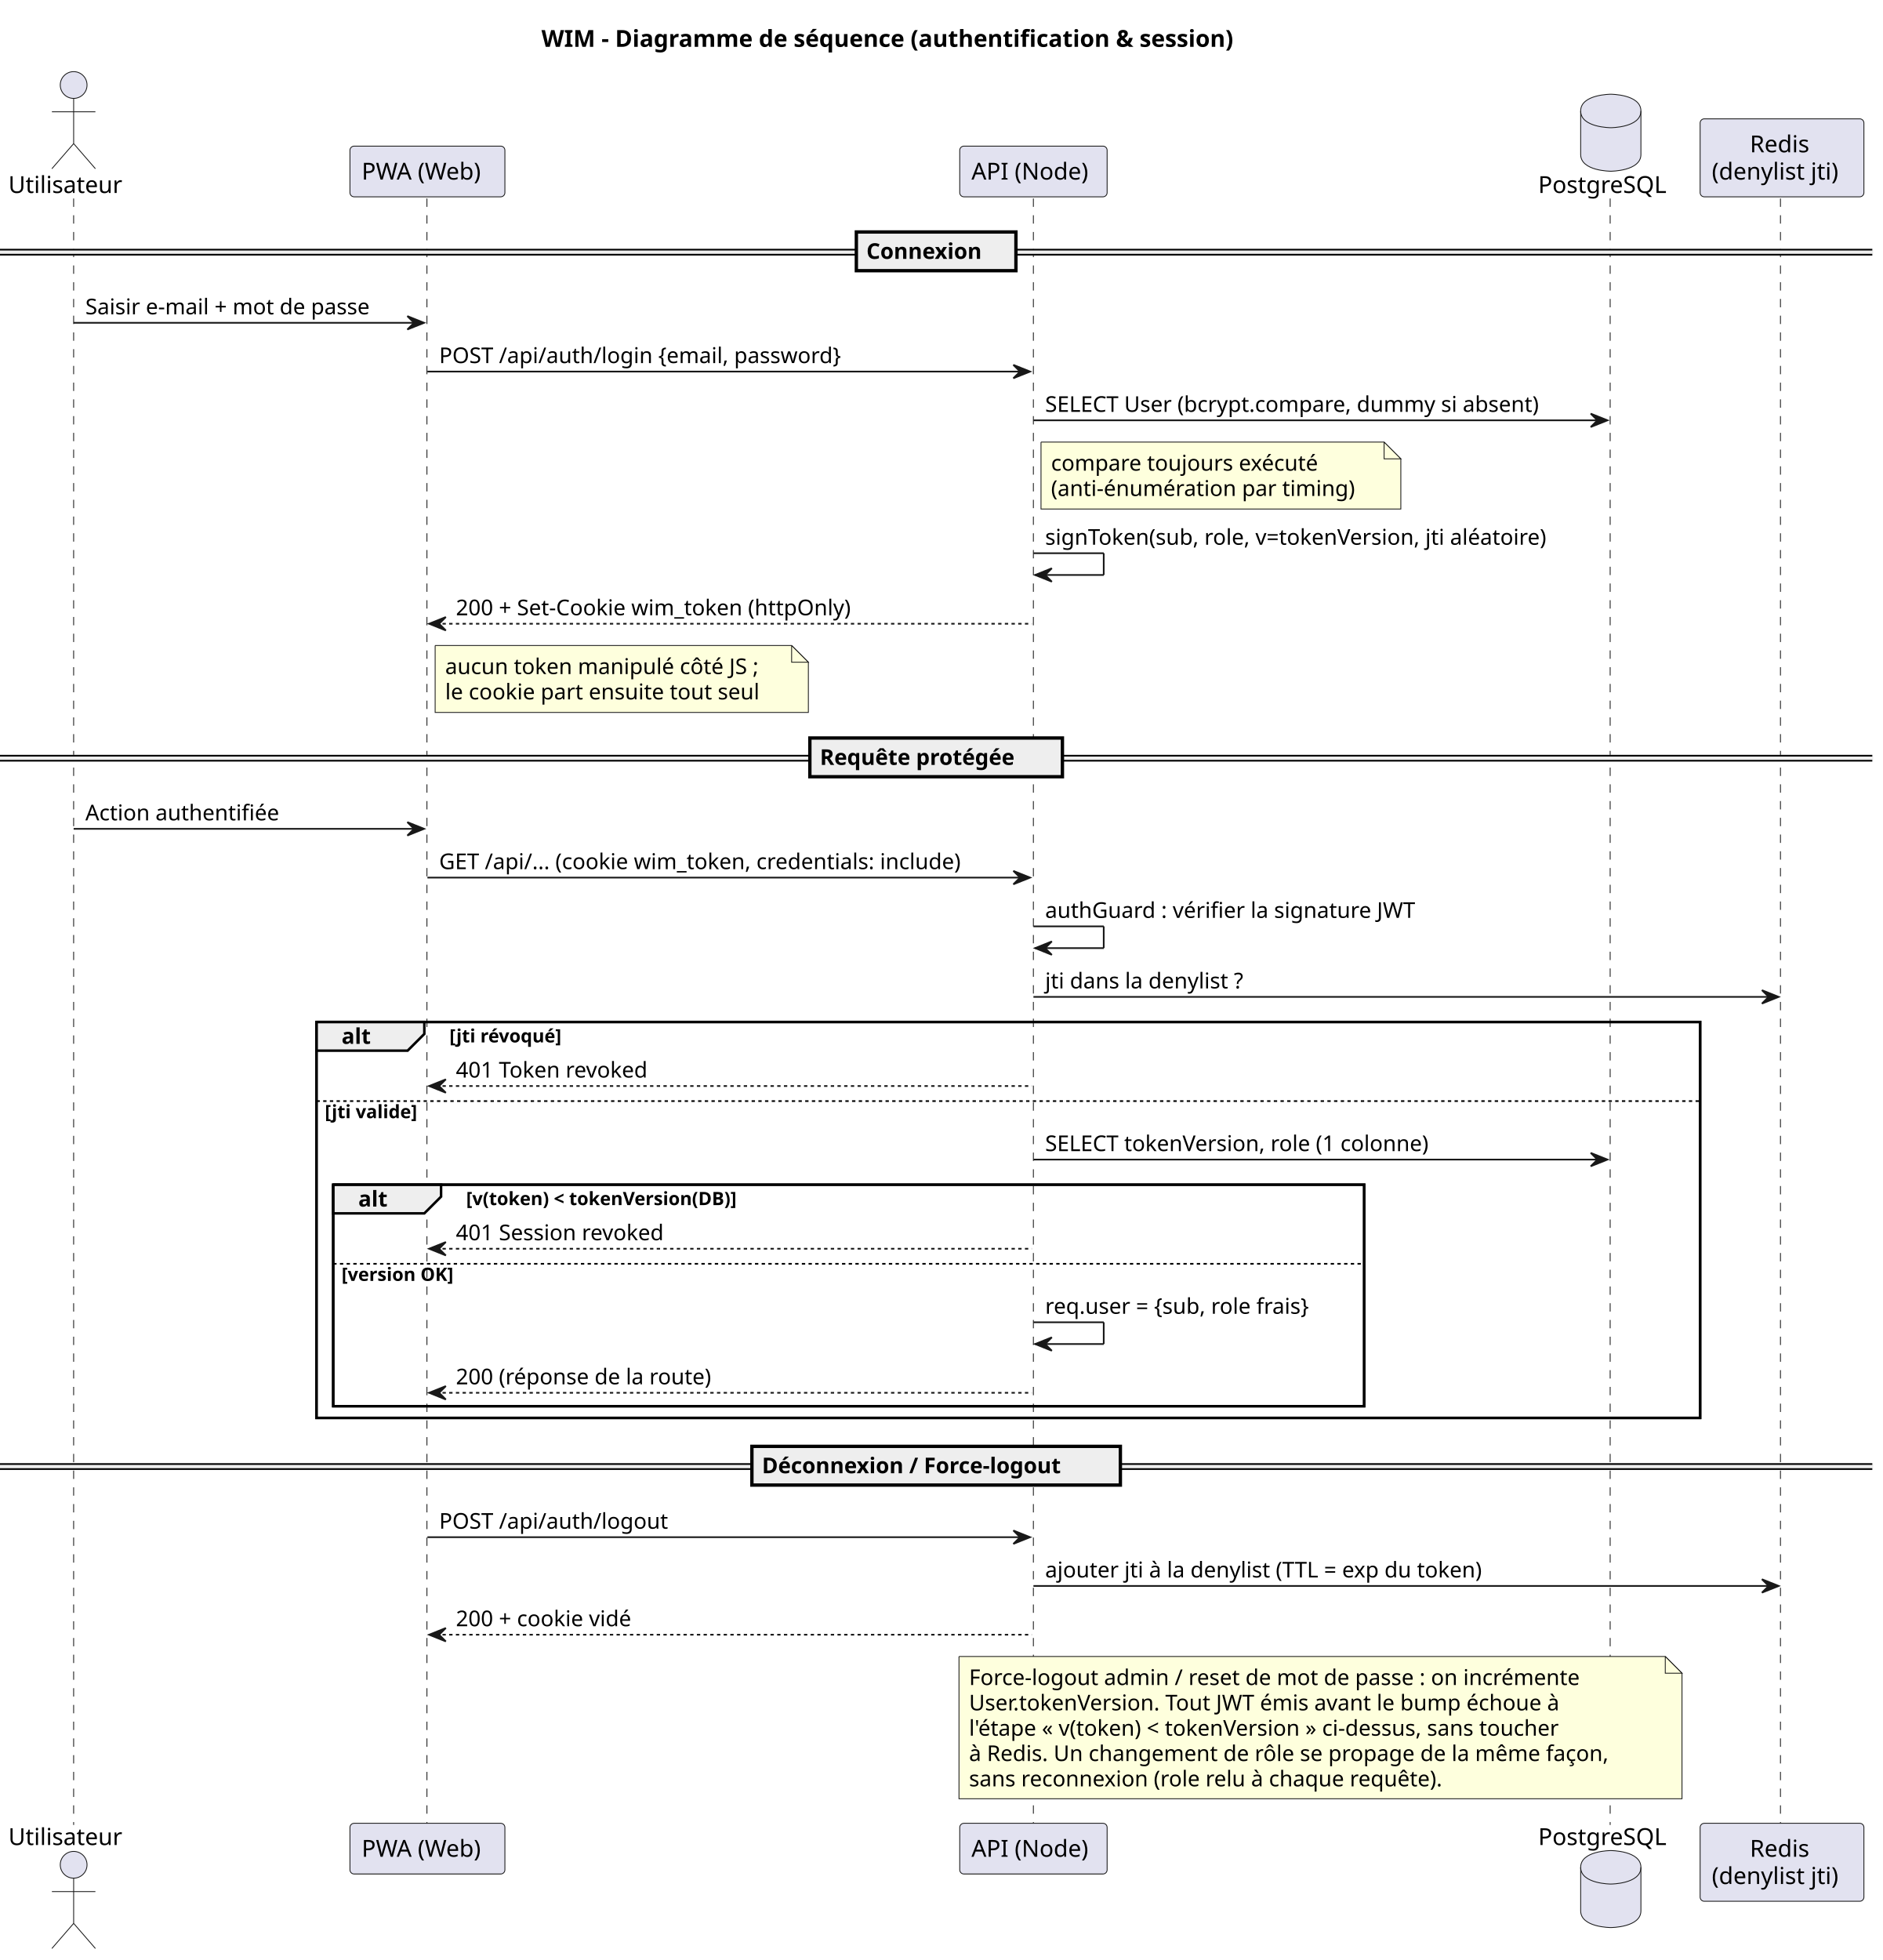
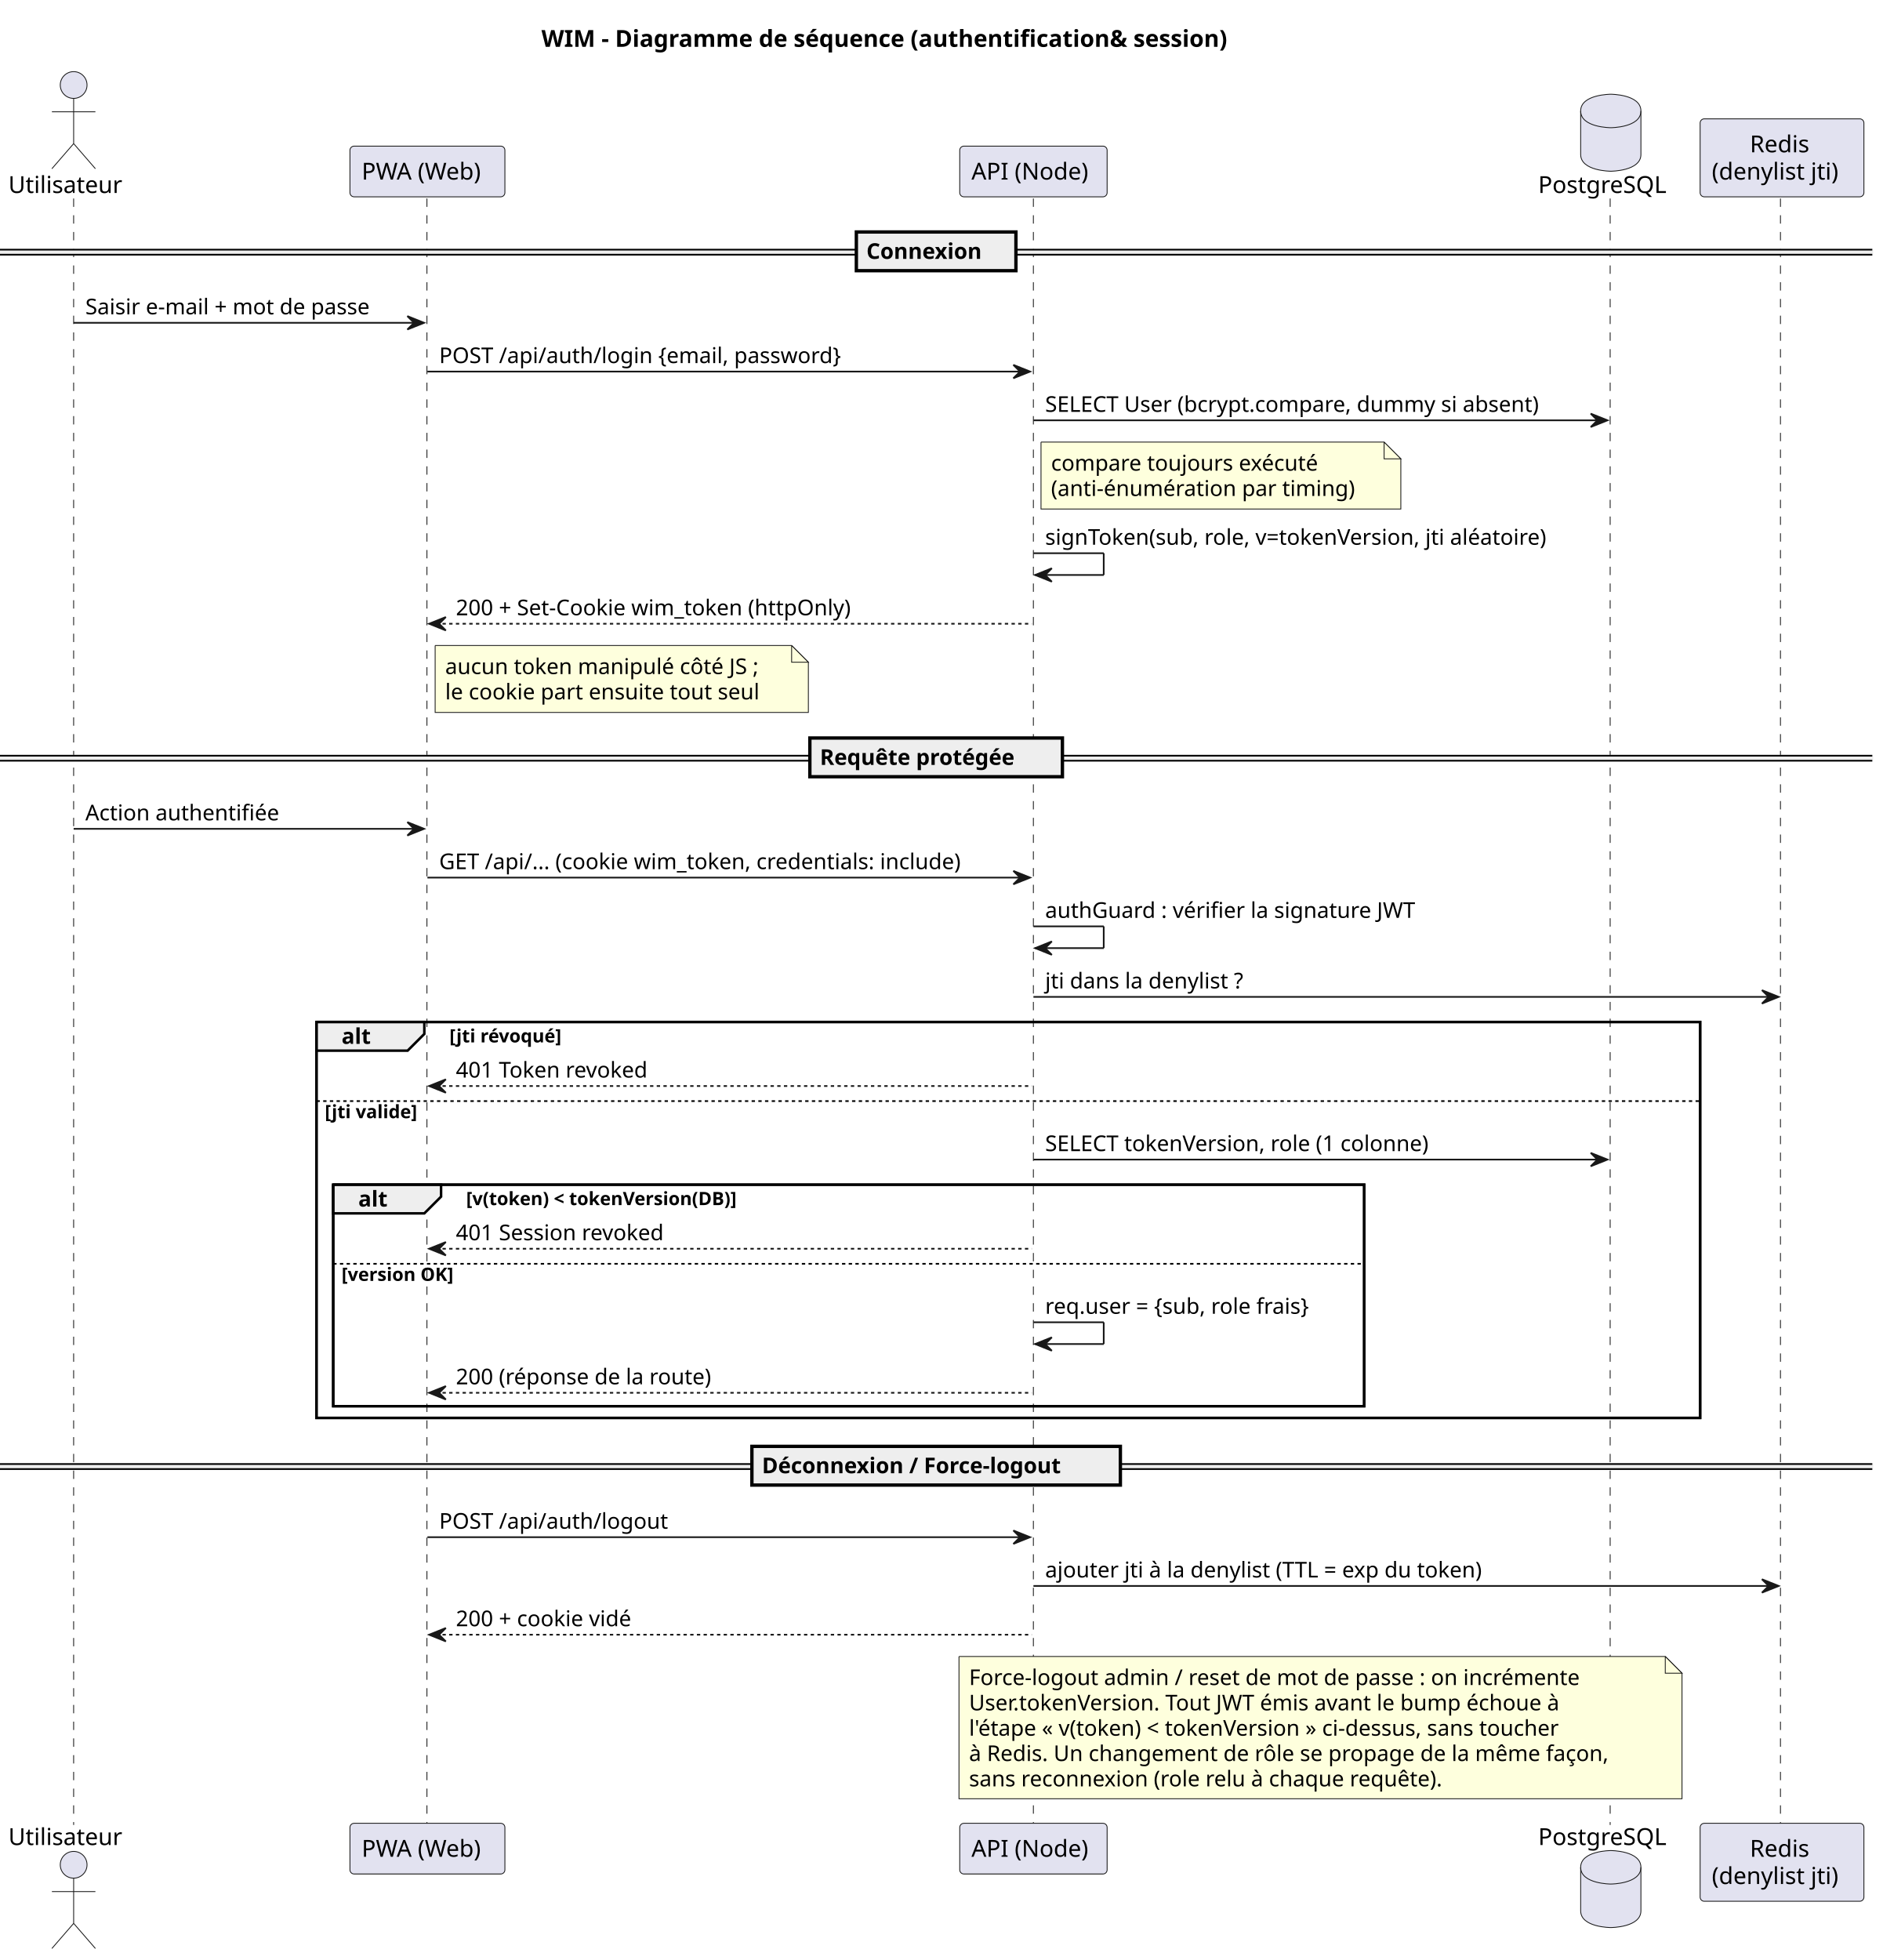
<svg xmlns="http://www.w3.org/2000/svg" contentStyleType="text/css" data-diagram-type="SEQUENCE" height="1171px" preserveAspectRatio="none" style="width:1125px;height:1171px;background:#FFFFFF;" version="1.1" viewBox="0 0 1125 1171" width="1125px" zoomAndPan="magnify">
  <defs />
  <g>
-     <text fill="#000000" font-family="sans-serif" font-size="14" font-weight="bold" lengthAdjust="spacing" textLength="470.634" x="323.529" y="27.995">WIM - Diagramme de séquence (authentification &amp; session)</text>
+     <text fill="#000000" font-family="sans-serif" font-size="14" font-weight="bold" lengthAdjust="spacing" textLength="470.634" x="323.529" y="27.995">WIM - Diagramme de séquence (authentification
+ &amp; session)</text>
    <rect fill="none" height="236.539" style="stroke:#000000;stroke-width:1.5;" width="826.731" x="189.098" y="610.586" />
    <rect fill="none" height="132.336" style="stroke:#000000;stroke-width:1.5;" width="616.001" x="199.098" y="707.789" />
    <g>
      <rect fill="#000000" fill-opacity="0" height="971.727" width="8" x="40.005" y="118.594" />
      <line style="stroke:#181818;stroke-width:0.5;stroke-dasharray:5,5;" x1="44" x2="44" y1="118.594" y2="1090.32" />
    </g>
    <g>
      <rect fill="#000000" fill-opacity="0" height="971.727" width="8" x="251.388" y="118.594" />
      <line style="stroke:#181818;stroke-width:0.5;stroke-dasharray:5,5;" x1="255.098" x2="255.098" y1="118.594" y2="1090.32" />
    </g>
    <g>
      <rect fill="#000000" fill-opacity="0" height="971.727" width="8" x="613.477" y="118.594" />
      <line style="stroke:#181818;stroke-width:0.5;stroke-dasharray:5,5;" x1="617.446" x2="617.446" y1="118.594" y2="1090.32" />
    </g>
    <g>
      <rect fill="#000000" fill-opacity="0" height="971.727" width="8" x="958.452" y="118.594" />
      <line style="stroke:#181818;stroke-width:0.5;stroke-dasharray:5,5;" x1="962.076" x2="962.076" y1="118.594" y2="1090.32" />
    </g>
    <g>
      <rect fill="#000000" fill-opacity="0" height="971.727" width="8" x="1060.76" y="118.594" />
      <line style="stroke:#181818;stroke-width:0.5;stroke-dasharray:5,5;" x1="1063.829" x2="1063.829" y1="118.594" y2="1090.32" />
    </g>
    <g class="participant participant-head" data-participant="User">
      <text fill="#000000" font-family="sans-serif" font-size="14" lengthAdjust="spacing" textLength="72.01" x="5" y="115.292">Utilisateur</text>
      <ellipse cx="44.005" cy="50.797" fill="#E2E2F0" rx="8" ry="8" style="stroke:#181818;stroke-width:0.5;" />
      <path d="M44.005,58.797 L44.005,85.797 M31.005,66.797 L57.005,66.797 M44.005,85.797 L31.005,100.797 M44.005,85.797 L57.005,100.797" fill="none" style="stroke:#181818;stroke-width:0.5;" />
    </g>
    <g class="participant participant-tail" data-participant="User">
      <text fill="#000000" font-family="sans-serif" font-size="14" lengthAdjust="spacing" textLength="72.01" x="5" y="1102.315">Utilisateur</text>
      <ellipse cx="44.005" cy="1114.117" fill="#E2E2F0" rx="8" ry="8" style="stroke:#181818;stroke-width:0.5;" />
      <path d="M44.005,1122.117 L44.005,1149.117 M31.005,1130.117 L57.005,1130.117 M44.005,1149.117 L31.005,1164.117 M44.005,1149.117 L57.005,1164.117" fill="none" style="stroke:#181818;stroke-width:0.5;" />
    </g>
    <g class="participant participant-head" data-participant="Web">
      <rect fill="#E2E2F0" height="30.297" rx="2.5" ry="2.5" style="stroke:#181818;stroke-width:0.5;" width="92.579" x="209.098" y="87.297" />
      <text fill="#000000" font-family="sans-serif" font-size="14" lengthAdjust="spacing" textLength="78.579" x="216.098" y="107.292">PWA (Web)</text>
    </g>
    <g class="participant participant-tail" data-participant="Web">
      <rect fill="#E2E2F0" height="30.297" rx="2.5" ry="2.5" style="stroke:#181818;stroke-width:0.5;" width="92.579" x="209.098" y="1089.32" />
      <text fill="#000000" font-family="sans-serif" font-size="14" lengthAdjust="spacing" textLength="78.579" x="216.098" y="1109.315">PWA (Web)</text>
    </g>
    <g class="participant participant-head" data-participant="API">
      <rect fill="#E2E2F0" height="30.297" rx="2.5" ry="2.5" style="stroke:#181818;stroke-width:0.5;" width="88.061" x="573.446" y="87.297" />
      <text fill="#000000" font-family="sans-serif" font-size="14" lengthAdjust="spacing" textLength="74.061" x="580.446" y="107.292">API (Node)</text>
    </g>
    <g class="participant participant-tail" data-participant="API">
      <rect fill="#E2E2F0" height="30.297" rx="2.5" ry="2.5" style="stroke:#181818;stroke-width:0.5;" width="88.061" x="573.446" y="1089.32" />
      <text fill="#000000" font-family="sans-serif" font-size="14" lengthAdjust="spacing" textLength="74.061" x="580.446" y="1109.315">API (Node)</text>
    </g>
    <g class="participant participant-head" data-participant="DB">
      <text fill="#000000" font-family="sans-serif" font-size="14" lengthAdjust="spacing" textLength="80.753" x="919.076" y="115.292">PostgreSQL</text>
      <path d="M944.452,66.297 C944.452,56.297 962.452,56.297 962.452,56.297 C962.452,56.297 980.452,56.297 980.452,66.297 L980.452,92.297 C980.452,102.297 962.452,102.297 962.452,102.297 C962.452,102.297 944.452,102.297 944.452,92.297 L944.452,66.297" fill="#E2E2F0" style="stroke:#181818;stroke-width:0.5;" />
      <path d="M944.452,66.297 C944.452,76.297 962.452,76.297 962.452,76.297 C962.452,76.297 980.452,76.297 980.452,66.297" fill="none" style="stroke:#181818;stroke-width:0.5;" />
    </g>
    <g class="participant participant-tail" data-participant="DB">
      <text fill="#000000" font-family="sans-serif" font-size="14" lengthAdjust="spacing" textLength="80.753" x="919.076" y="1102.315">PostgreSQL</text>
      <path d="M944.452,1115.617 C944.452,1105.617 962.452,1105.617 962.452,1105.617 C962.452,1105.617 980.452,1105.617 980.452,1115.617 L980.452,1141.617 C980.452,1151.617 962.452,1151.617 962.452,1151.617 C962.452,1151.617 944.452,1151.617 944.452,1141.617 L944.452,1115.617" fill="#E2E2F0" style="stroke:#181818;stroke-width:0.5;" />
      <path d="M944.452,1115.617 C944.452,1125.617 962.452,1125.617 962.452,1125.617 C962.452,1125.617 980.452,1125.617 980.452,1115.617" fill="none" style="stroke:#181818;stroke-width:0.5;" />
    </g>
    <g class="participant participant-head" data-participant="Redis">
      <rect fill="#E2E2F0" height="46.594" rx="2.5" ry="2.5" style="stroke:#181818;stroke-width:0.5;" width="97.863" x="1015.829" y="71" />
      <text fill="#000000" font-family="sans-serif" font-size="14" lengthAdjust="spacing" textLength="38.411" x="1045.555" y="90.995">Redis</text>
      <text fill="#000000" font-family="sans-serif" font-size="14" lengthAdjust="spacing" textLength="83.863" x="1022.829" y="107.292">(denylist jti)</text>
    </g>
    <g class="participant participant-tail" data-participant="Redis">
      <rect fill="#E2E2F0" height="46.594" rx="2.5" ry="2.5" style="stroke:#181818;stroke-width:0.5;" width="97.863" x="1015.829" y="1089.32" />
      <text fill="#000000" font-family="sans-serif" font-size="14" lengthAdjust="spacing" textLength="38.411" x="1045.555" y="1109.315">Redis</text>
      <text fill="#000000" font-family="sans-serif" font-size="14" lengthAdjust="spacing" textLength="83.863" x="1022.829" y="1125.612">(denylist jti)</text>
    </g>
    <rect fill="#EEEEEE" height="3" style="stroke:#EEEEEE;stroke-width:1;" width="1118.692" x="0" y="149.16" />
    <line style="stroke:#000000;stroke-width:1;" x1="0" x2="1118.692" y1="149.16" y2="149.16" />
    <line style="stroke:#000000;stroke-width:1;" x1="0" x2="1118.692" y1="152.16" y2="152.16" />
    <rect fill="#EEEEEE" height="23.133" style="stroke:#000000;stroke-width:2;" width="95.352" x="511.67" y="138.594" />
    <text fill="#000000" font-family="sans-serif" font-size="13" font-weight="bold" lengthAdjust="spacing" textLength="76.826" x="517.67" y="154.661">Connexion</text>
    <g class="message" data-participant-1="User" data-participant-2="Web">
      <polygon fill="#181818" points="243.388,188.859,253.388,192.859,243.388,196.859,247.388,192.859" style="stroke:#181818;stroke-width:1;" />
      <line style="stroke:#181818;stroke-width:1;" x1="44.005" x2="249.388" y1="192.859" y2="192.859" />
      <text fill="#000000" font-family="sans-serif" font-size="13" lengthAdjust="spacing" textLength="187.383" x="51.005" y="187.793">Saisir e-mail + mot de passe</text>
    </g>
    <g class="message" data-participant-1="Web" data-participant-2="API">
      <polygon fill="#181818" points="605.477,217.992,615.477,221.992,605.477,225.992,609.477,221.992" style="stroke:#181818;stroke-width:1;" />
      <line style="stroke:#181818;stroke-width:1;" x1="255.388" x2="611.477" y1="221.992" y2="221.992" />
      <text fill="#000000" font-family="sans-serif" font-size="13" lengthAdjust="spacing" textLength="259.315" x="262.388" y="216.926">POST /api/auth/login {email, password}</text>
    </g>
    <g class="message" data-participant-1="API" data-participant-2="DB">
      <polygon fill="#181818" points="950.452,247.125,960.452,251.125,950.452,255.125,954.452,251.125" style="stroke:#181818;stroke-width:1;" />
      <line style="stroke:#181818;stroke-width:1;" x1="617.477" x2="956.452" y1="251.125" y2="251.125" />
      <text fill="#000000" font-family="sans-serif" font-size="13" lengthAdjust="spacing" textLength="320.976" x="624.477" y="246.059">SELECT User (bcrypt.compare, dummy si absent)</text>
    </g>
    <path d="M622,264.125 L622,304.125 L837,304.125 L837,274.125 L827,264.125 L622,264.125" fill="#FEFFDD" style="stroke:#181818;stroke-width:0.5;" />
    <path d="M827,264.125 L827,274.125 L837,274.125 L827,264.125" fill="#FEFFDD" style="stroke:#181818;stroke-width:0.5;" />
    <text fill="#000000" font-family="sans-serif" font-size="13" lengthAdjust="spacing" textLength="170.974" x="628" y="281.192">compare toujours exécuté</text>
    <text fill="#000000" font-family="sans-serif" font-size="13" lengthAdjust="spacing" textLength="194.403" x="628" y="296.325">(anti-énumération par timing)</text>
    <g class="message" data-participant-1="API" data-participant-2="API">
      <line style="stroke:#181818;stroke-width:1;" x1="617.477" x2="659.477" y1="330.523" y2="330.523" />
      <line style="stroke:#181818;stroke-width:1;" x1="659.477" x2="659.477" y1="330.523" y2="343.523" />
      <line style="stroke:#181818;stroke-width:1;" x1="618.477" x2="659.477" y1="343.523" y2="343.523" />
      <polygon fill="#181818" points="628.477,339.523,618.477,343.523,628.477,347.523,624.477,343.523" style="stroke:#181818;stroke-width:1;" />
      <text fill="#000000" font-family="sans-serif" font-size="13" lengthAdjust="spacing" textLength="327.863" x="624.477" y="325.457">signToken(sub, role, v=tokenVersion, jti aléatoire)</text>
    </g>
    <g class="message" data-participant-1="API" data-participant-2="Web">
      <polygon fill="#181818" points="266.388,368.656,256.388,372.656,266.388,376.656,262.388,372.656" style="stroke:#181818;stroke-width:1;" />
      <line style="stroke:#181818;stroke-width:1;stroke-dasharray:2,2;" x1="260.388" x2="616.477" y1="372.656" y2="372.656" />
      <text fill="#000000" font-family="sans-serif" font-size="13" lengthAdjust="spacing" textLength="259.226" x="272.388" y="367.59">200 + Set-Cookie wim_token (httpOnly)</text>
    </g>
    <path d="M260,385.656 L260,425.656 L483,425.656 L483,395.656 L473,385.656 L260,385.656" fill="#FEFFDD" style="stroke:#181818;stroke-width:0.5;" />
    <path d="M473,385.656 L473,395.656 L483,395.656 L473,385.656" fill="#FEFFDD" style="stroke:#181818;stroke-width:0.5;" />
    <text fill="#000000" font-family="sans-serif" font-size="13" lengthAdjust="spacing" textLength="202.554" x="266" y="402.723">aucun token manipulé côté JS ;</text>
    <text fill="#000000" font-family="sans-serif" font-size="13" lengthAdjust="spacing" textLength="202.09" x="266" y="417.856">le cookie part ensuite tout seul</text>
    <rect fill="#EEEEEE" height="3" style="stroke:#EEEEEE;stroke-width:1;" width="1118.692" x="0" y="451.488" />
    <line style="stroke:#000000;stroke-width:1;" x1="0" x2="1118.692" y1="451.488" y2="451.488" />
    <line style="stroke:#000000;stroke-width:1;" x1="0" x2="1118.692" y1="454.488" y2="454.488" />
    <rect fill="#EEEEEE" height="23.133" style="stroke:#000000;stroke-width:2;" width="150.906" x="483.893" y="440.922" />
    <text fill="#000000" font-family="sans-serif" font-size="13" font-weight="bold" lengthAdjust="spacing" textLength="132.38" x="489.893" y="456.989">Requête protégée</text>
    <g class="message" data-participant-1="User" data-participant-2="Web">
      <polygon fill="#181818" points="243.388,491.188,253.388,495.188,243.388,499.188,247.388,495.188" style="stroke:#181818;stroke-width:1;" />
      <line style="stroke:#181818;stroke-width:1;" x1="44.005" x2="249.388" y1="495.188" y2="495.188" />
      <text fill="#000000" font-family="sans-serif" font-size="13" lengthAdjust="spacing" textLength="123.748" x="51.005" y="490.122">Action authentifiée</text>
    </g>
    <g class="message" data-participant-1="Web" data-participant-2="API">
      <polygon fill="#181818" points="605.477,520.32,615.477,524.32,605.477,528.32,609.477,524.32" style="stroke:#181818;stroke-width:1;" />
      <line style="stroke:#181818;stroke-width:1;" x1="255.388" x2="611.477" y1="524.32" y2="524.32" />
      <text fill="#000000" font-family="sans-serif" font-size="13" lengthAdjust="spacing" textLength="338.089" x="262.388" y="519.254">GET /api/... (cookie wim_token, credentials: include)</text>
    </g>
    <g class="message" data-participant-1="API" data-participant-2="API">
      <line style="stroke:#181818;stroke-width:1;" x1="617.477" x2="659.477" y1="553.453" y2="553.453" />
      <line style="stroke:#181818;stroke-width:1;" x1="659.477" x2="659.477" y1="553.453" y2="566.453" />
      <line style="stroke:#181818;stroke-width:1;" x1="618.477" x2="659.477" y1="566.453" y2="566.453" />
      <polygon fill="#181818" points="628.477,562.453,618.477,566.453,628.477,570.453,624.477,566.453" style="stroke:#181818;stroke-width:1;" />
      <text fill="#000000" font-family="sans-serif" font-size="13" lengthAdjust="spacing" textLength="238.367" x="624.477" y="548.387">authGuard : vérifier la signature JWT</text>
    </g>
    <g class="message" data-participant-1="API" data-participant-2="Redis">
      <polygon fill="#181818" points="1052.76,591.586,1062.76,595.586,1052.76,599.586,1056.76,595.586" style="stroke:#181818;stroke-width:1;" />
      <line style="stroke:#181818;stroke-width:1;" x1="617.477" x2="1058.76" y1="595.586" y2="595.586" />
      <text fill="#000000" font-family="sans-serif" font-size="13" lengthAdjust="spacing" textLength="129.835" x="624.477" y="590.52">jti dans la denylist ?</text>
    </g>
    <path d="M189.098,610.586 L253.541,610.586 L253.541,617.719 L243.541,627.719 L189.098,627.719 L189.098,610.586" fill="#EEEEEE" style="stroke:#000000;stroke-width:1.5;" />
    <rect fill="none" height="236.539" style="stroke:#000000;stroke-width:1.5;" width="826.731" x="189.098" y="610.586" />
    <text fill="#000000" font-family="sans-serif" font-size="13" font-weight="bold" lengthAdjust="spacing" textLength="19.443" x="204.098" y="623.653">alt</text>
    <text fill="#000000" font-family="sans-serif" font-size="11" font-weight="bold" lengthAdjust="spacing" textLength="77.462" x="268.541" y="622.796">[jti révoqué]</text>
    <g class="message" data-participant-1="API" data-participant-2="Web">
      <polygon fill="#181818" points="266.388,644.852,256.388,648.852,266.388,652.852,262.388,648.852" style="stroke:#181818;stroke-width:1;" />
      <line style="stroke:#181818;stroke-width:1;stroke-dasharray:2,2;" x1="260.388" x2="616.477" y1="648.852" y2="648.852" />
      <text fill="#000000" font-family="sans-serif" font-size="13" lengthAdjust="spacing" textLength="125.506" x="272.388" y="643.786">401 Token revoked</text>
    </g>
    <line style="stroke:#000000;stroke-width:1;stroke-dasharray:2,2;" x1="189.098" x2="1015.829" y1="657.852" y2="657.852" />
    <text fill="#000000" font-family="sans-serif" font-size="11" font-weight="bold" lengthAdjust="spacing" textLength="64.152" x="194.098" y="668.062">[jti valide]</text>
    <g class="message" data-participant-1="API" data-participant-2="DB">
      <polygon fill="#181818" points="950.452,688.789,960.452,692.789,950.452,696.789,954.452,692.789" style="stroke:#181818;stroke-width:1;" />
      <line style="stroke:#181818;stroke-width:1;" x1="617.477" x2="956.452" y1="692.789" y2="692.789" />
      <text fill="#000000" font-family="sans-serif" font-size="13" lengthAdjust="spacing" textLength="249.698" x="624.477" y="687.723">SELECT tokenVersion, role (1 colonne)</text>
    </g>
    <path d="M199.098,707.789 L263.541,707.789 L263.541,714.922 L253.541,724.922 L199.098,724.922 L199.098,707.789" fill="#EEEEEE" style="stroke:#000000;stroke-width:1.5;" />
    <rect fill="none" height="132.336" style="stroke:#000000;stroke-width:1.5;" width="616.001" x="199.098" y="707.789" />
    <text fill="#000000" font-family="sans-serif" font-size="13" font-weight="bold" lengthAdjust="spacing" textLength="19.443" x="214.098" y="720.856">alt</text>
    <text fill="#000000" font-family="sans-serif" font-size="11" font-weight="bold" lengthAdjust="spacing" textLength="189.675" x="278.541" y="720">[v(token) &lt; tokenVersion(DB)]</text>
    <g class="message" data-participant-1="API" data-participant-2="Web">
      <polygon fill="#181818" points="266.388,742.055,256.388,746.055,266.388,750.055,262.388,746.055" style="stroke:#181818;stroke-width:1;" />
      <line style="stroke:#181818;stroke-width:1;stroke-dasharray:2,2;" x1="260.388" x2="616.477" y1="746.055" y2="746.055" />
      <text fill="#000000" font-family="sans-serif" font-size="13" lengthAdjust="spacing" textLength="135.446" x="272.388" y="740.989">401 Session revoked</text>
    </g>
    <line style="stroke:#000000;stroke-width:1;stroke-dasharray:2,2;" x1="199.098" x2="815.1" y1="755.055" y2="755.055" />
    <text fill="#000000" font-family="sans-serif" font-size="11" font-weight="bold" lengthAdjust="spacing" textLength="77.521" x="204.098" y="765.265">[version OK]</text>
    <g class="message" data-participant-1="API" data-participant-2="API">
      <line style="stroke:#181818;stroke-width:1;" x1="617.477" x2="659.477" y1="789.992" y2="789.992" />
      <line style="stroke:#181818;stroke-width:1;" x1="659.477" x2="659.477" y1="789.992" y2="802.992" />
      <line style="stroke:#181818;stroke-width:1;" x1="618.477" x2="659.477" y1="802.992" y2="802.992" />
      <polygon fill="#181818" points="628.477,798.992,618.477,802.992,628.477,806.992,624.477,802.992" style="stroke:#181818;stroke-width:1;" />
      <text fill="#000000" font-family="sans-serif" font-size="13" lengthAdjust="spacing" textLength="178.623" x="624.477" y="784.926">req.user = {sub, role frais}</text>
    </g>
    <g class="message" data-participant-1="API" data-participant-2="Web">
      <polygon fill="#181818" points="266.388,828.125,256.388,832.125,266.388,836.125,262.388,832.125" style="stroke:#181818;stroke-width:1;" />
      <line style="stroke:#181818;stroke-width:1;stroke-dasharray:2,2;" x1="260.388" x2="616.477" y1="832.125" y2="832.125" />
      <text fill="#000000" font-family="sans-serif" font-size="13" lengthAdjust="spacing" textLength="166.505" x="272.388" y="827.059">200 (réponse de la route)</text>
    </g>
    <rect fill="#EEEEEE" height="3" style="stroke:#EEEEEE;stroke-width:1;" width="1118.692" x="0" y="874.691" />
    <line style="stroke:#000000;stroke-width:1;" x1="0" x2="1118.692" y1="874.691" y2="874.691" />
    <line style="stroke:#000000;stroke-width:1;" x1="0" x2="1118.692" y1="877.691" y2="877.691" />
    <rect fill="#EEEEEE" height="23.133" style="stroke:#000000;stroke-width:2;" width="220.159" x="449.266" y="864.125" />
    <text fill="#000000" font-family="sans-serif" font-size="13" font-weight="bold" lengthAdjust="spacing" textLength="201.633" x="455.266" y="880.192">Déconnexion / Force-logout</text>
    <g class="message" data-participant-1="Web" data-participant-2="API">
      <polygon fill="#181818" points="605.477,914.391,615.477,918.391,605.477,922.391,609.477,918.391" style="stroke:#181818;stroke-width:1;" />
      <line style="stroke:#181818;stroke-width:1;" x1="255.388" x2="611.477" y1="918.391" y2="918.391" />
      <text fill="#000000" font-family="sans-serif" font-size="13" lengthAdjust="spacing" textLength="142.016" x="262.388" y="913.325">POST /api/auth/logout</text>
    </g>
    <g class="message" data-participant-1="API" data-participant-2="Redis">
      <polygon fill="#181818" points="1052.76,943.523,1062.76,947.523,1052.76,951.523,1056.76,947.523" style="stroke:#181818;stroke-width:1;" />
      <line style="stroke:#181818;stroke-width:1;" x1="617.477" x2="1058.76" y1="947.523" y2="947.523" />
      <text fill="#000000" font-family="sans-serif" font-size="13" lengthAdjust="spacing" textLength="287.955" x="624.477" y="942.457">ajouter jti à la denylist (TTL = exp du token)</text>
    </g>
    <g class="message" data-participant-1="API" data-participant-2="Web">
      <polygon fill="#181818" points="266.388,972.656,256.388,976.656,266.388,980.656,262.388,976.656" style="stroke:#181818;stroke-width:1;" />
      <line style="stroke:#181818;stroke-width:1;stroke-dasharray:2,2;" x1="260.388" x2="616.477" y1="976.656" y2="976.656" />
      <text fill="#000000" font-family="sans-serif" font-size="13" lengthAdjust="spacing" textLength="117.851" x="272.388" y="971.59">200 + cookie vidé</text>
    </g>
    <path d="M573,989.656 L573,1074.656 L1005,1074.656 L1005,999.656 L995,989.656 L573,989.656" fill="#FEFFDD" style="stroke:#181818;stroke-width:0.5;" />
    <path d="M995,989.656 L995,999.656 L1005,999.656 L995,989.656" fill="#FEFFDD" style="stroke:#181818;stroke-width:0.5;" />
    <text fill="#000000" font-family="sans-serif" font-size="13" lengthAdjust="spacing" textLength="392.253" x="579" y="1006.723">Force-logout admin / reset de mot de passe : on incrémente</text>
    <text fill="#000000" font-family="sans-serif" font-size="13" lengthAdjust="spacing" textLength="383.011" x="579" y="1021.856">User.tokenVersion. Tout JWT émis avant le bump échoue à</text>
    <text fill="#000000" font-family="sans-serif" font-size="13" lengthAdjust="spacing" textLength="388.8" x="579" y="1036.989">l'étape « v(token) &lt; tokenVersion » ci-dessus, sans toucher</text>
    <text fill="#000000" font-family="sans-serif" font-size="13" lengthAdjust="spacing" textLength="411.931" x="579" y="1052.122">à Redis. Un changement de rôle se propage de la même façon,</text>
    <text fill="#000000" font-family="sans-serif" font-size="13" lengthAdjust="spacing" textLength="306.078" x="579" y="1067.254">sans reconnexion (role relu à chaque requête).</text>
  </g>
</svg>
